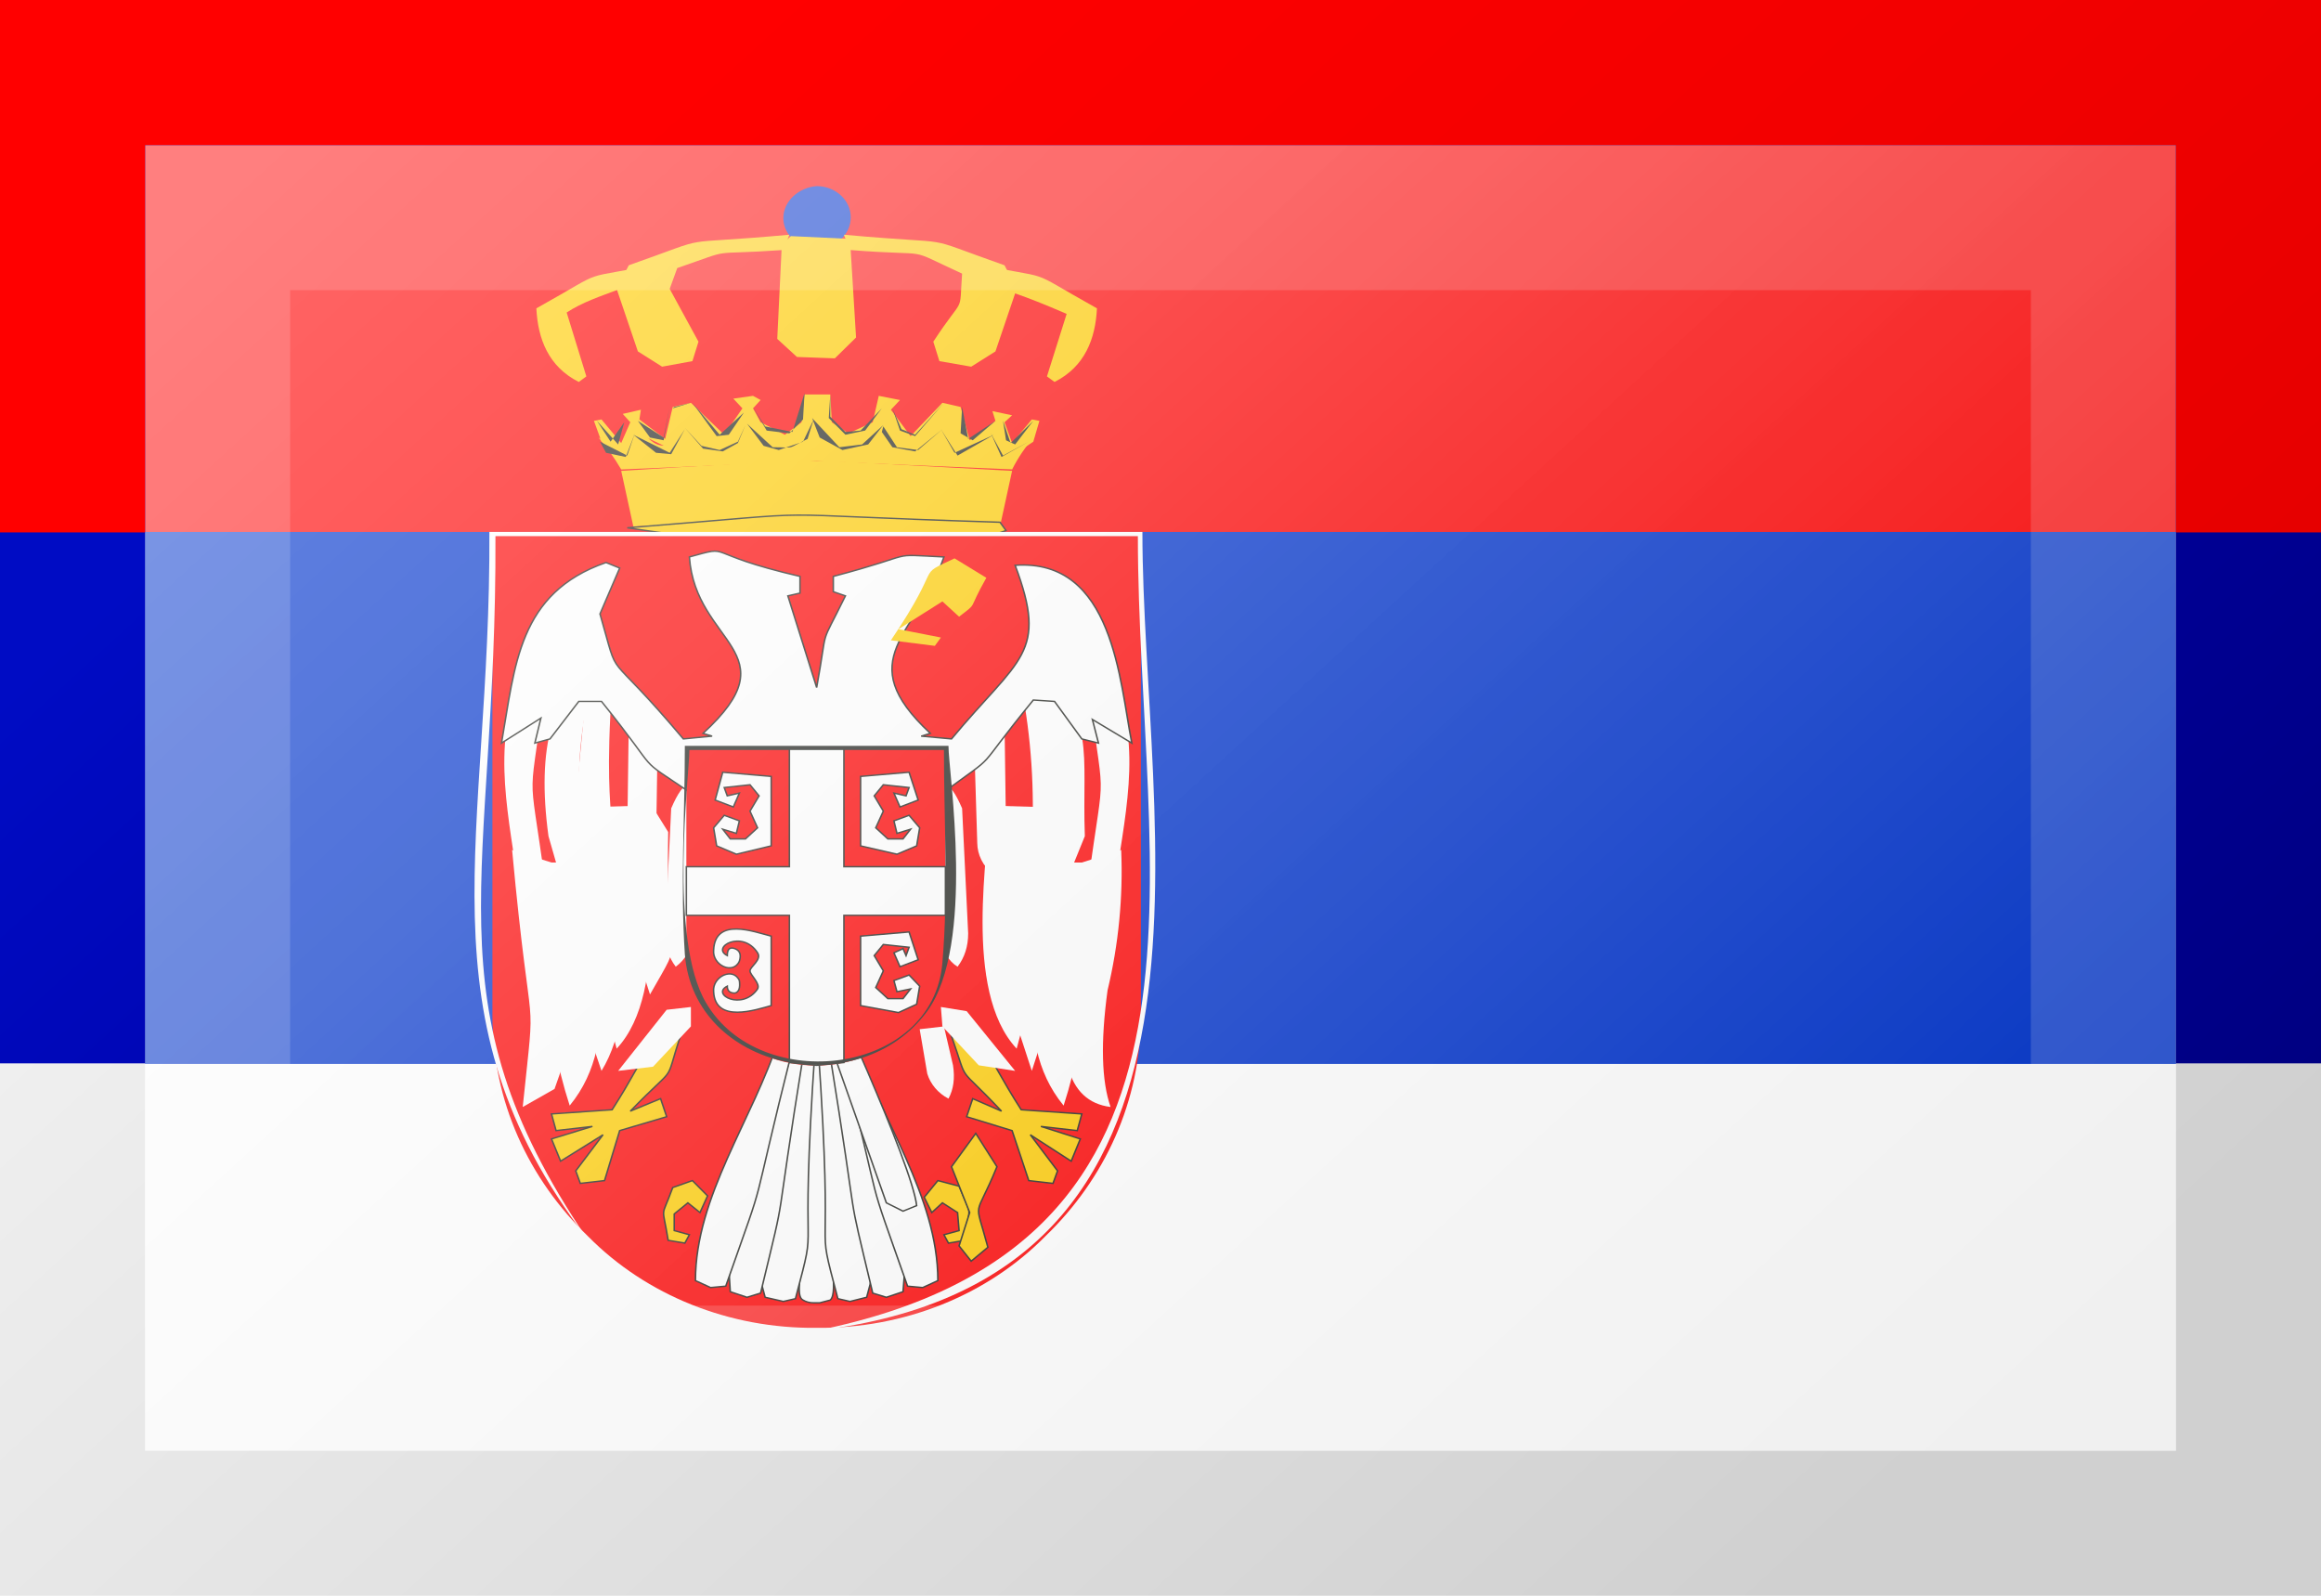
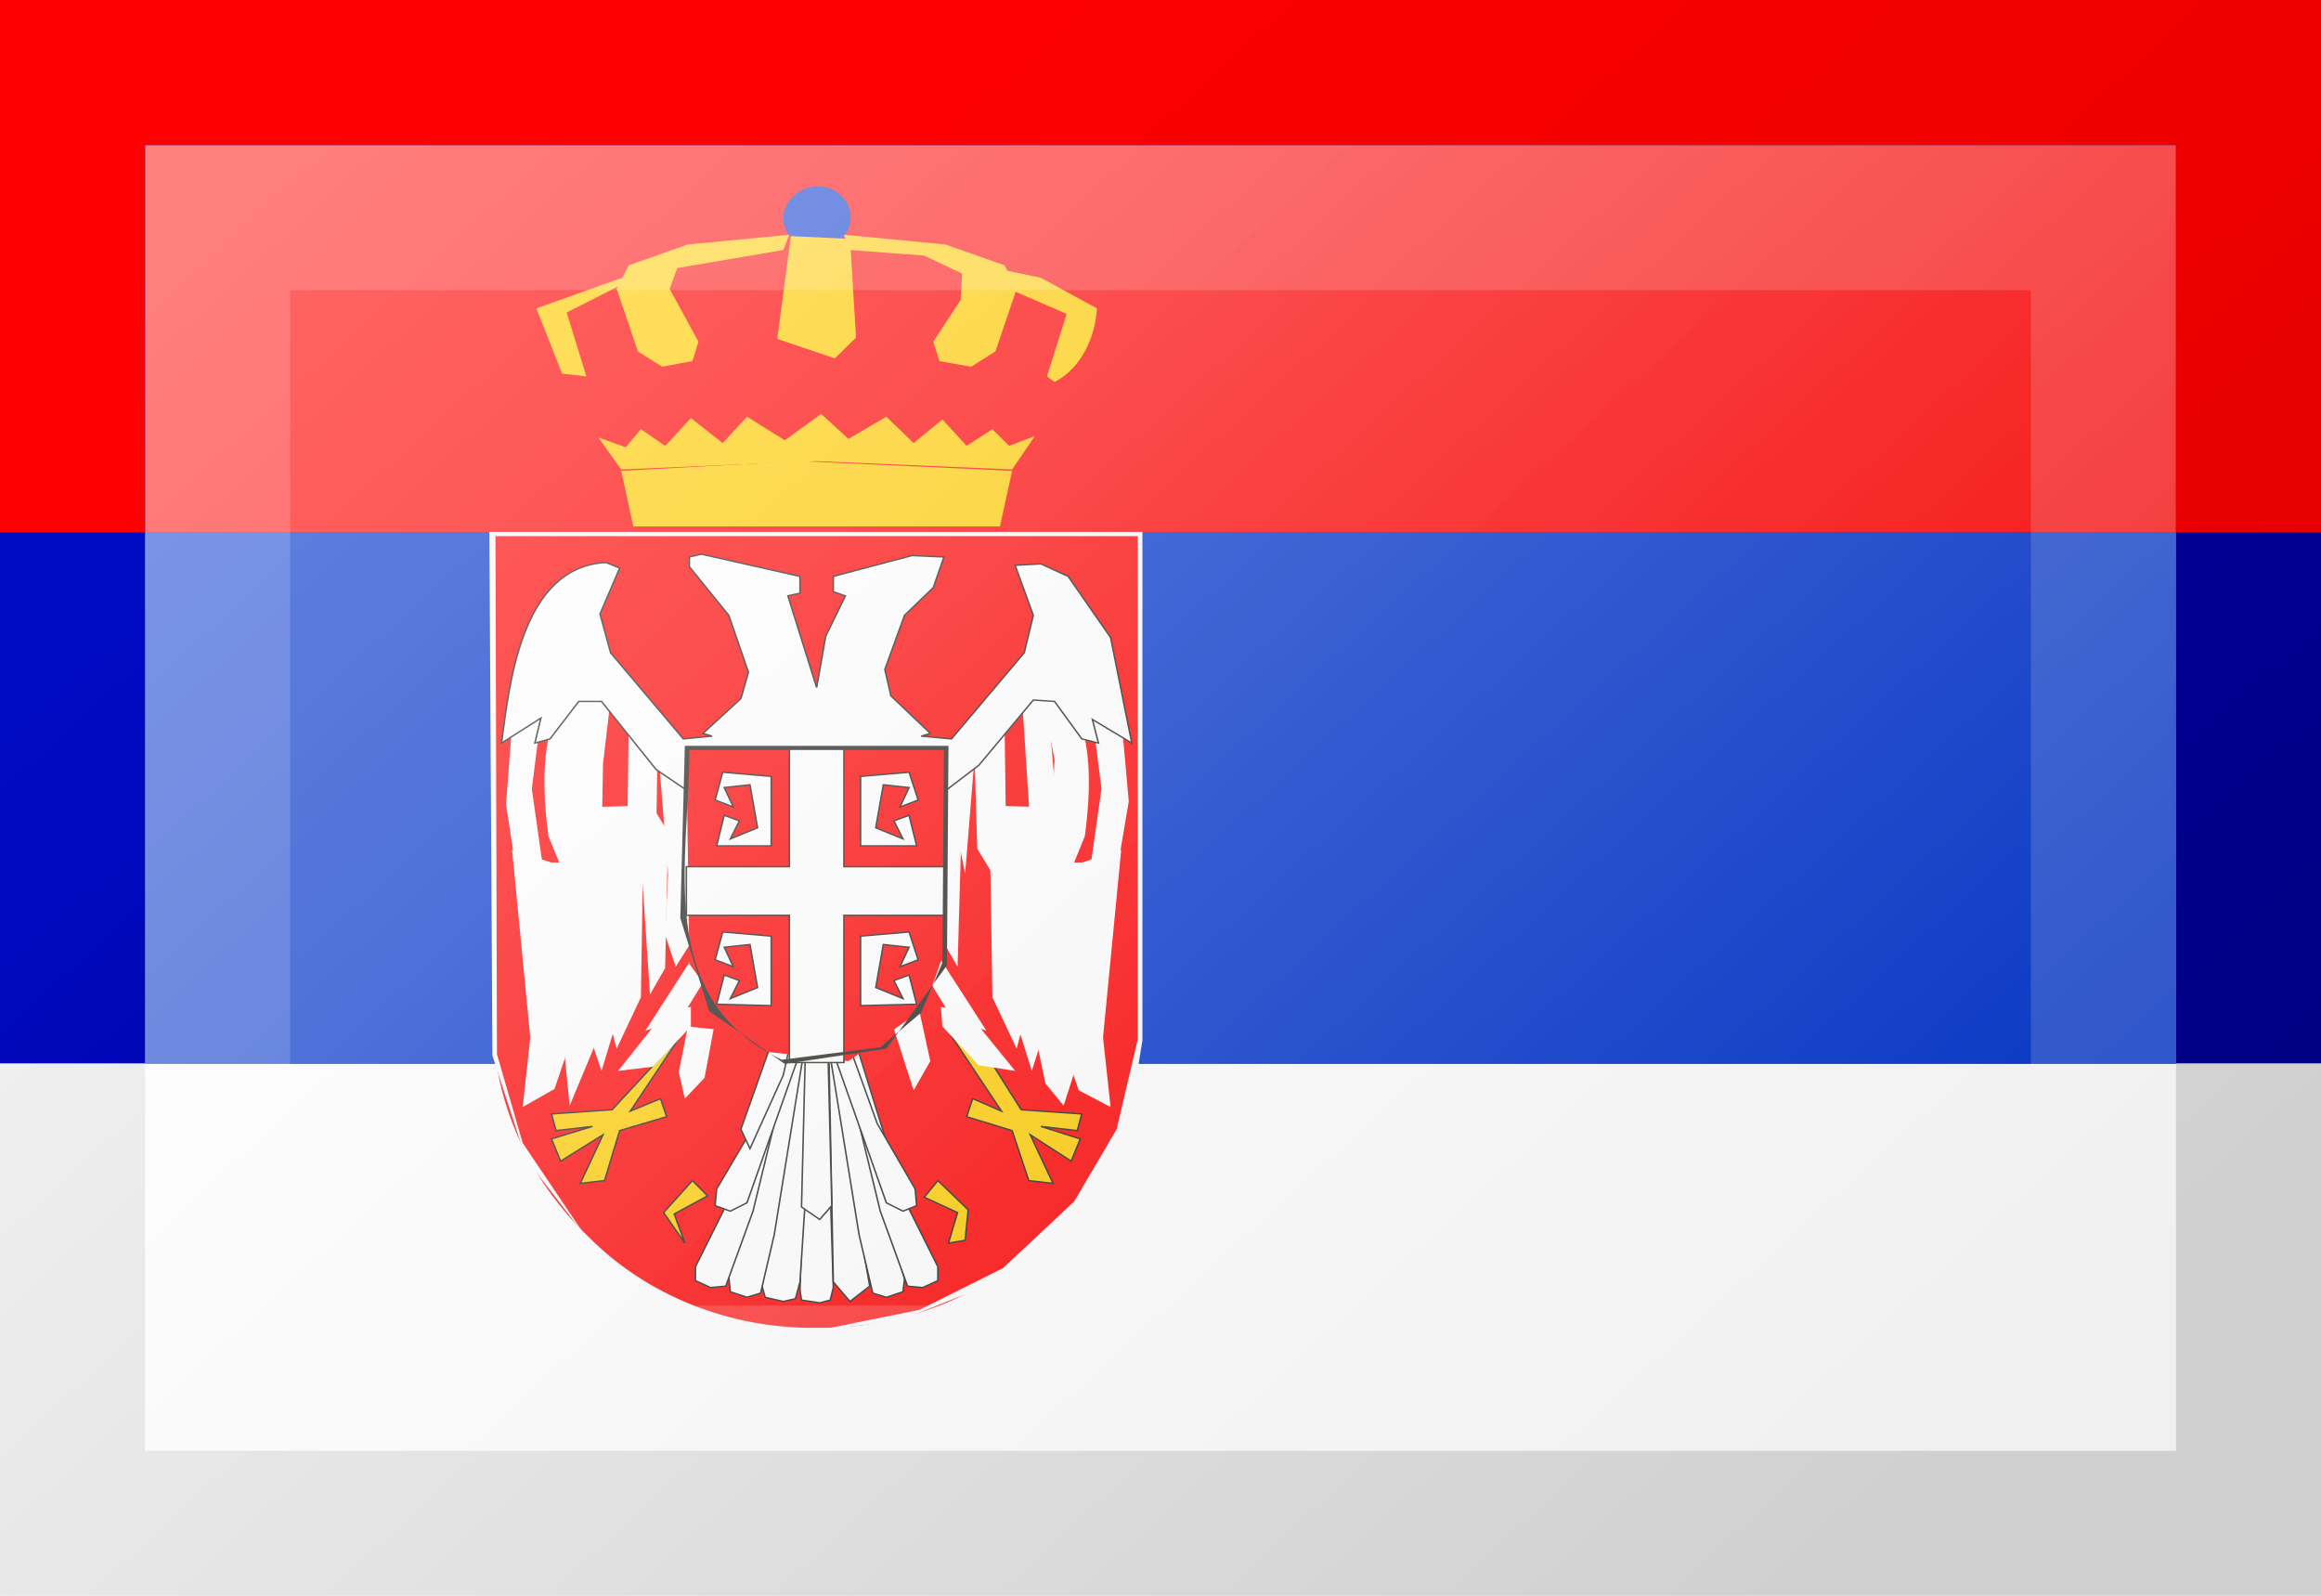
<svg xmlns="http://www.w3.org/2000/svg" xmlns:xlink="http://www.w3.org/1999/xlink" width="16" height="11" viewBox="0 0 16 11">
  <defs>
    <linearGradient id="frs-gloss" gradientUnits="userSpaceOnUse" x1="1.352" y1="1.476" x2="11.384" y2="12.430">
      <stop offset="0.000" stop-color="#fff" stop-opacity="0.400" />
      <stop offset="0.308" stop-color="#fff" stop-opacity="0.314" />
      <stop offset="0.856" stop-color="#fff" stop-opacity="0.061" />
      <stop offset="1.000" stop-color="#fff" stop-opacity="0.021" />
    </linearGradient>
    <linearGradient id="frs-shade" gradientUnits="userSpaceOnUse" x1="2.739" y1="2.991" x2="11.482" y2="12.537">
      <stop offset="0.000" stop-color="#000" stop-opacity="0.000" />
      <stop offset="1.000" stop-color="#000" stop-opacity="0.060" />
    </linearGradient>
    <linearGradient id="frs-edge" x1="2.39" x2="11.08" y1="2.61" y2="12.09" gradientUnits="userSpaceOnUse">
      <stop offset="0" stop-color="#f4f4f4" />
      <stop offset=".46" stop-color="#e4e4e4" />
      <stop offset="1" stop-color="#d0d0d0" />
    </linearGradient>
    <linearGradient id="frs-edge1" x1="2.39" x2="11.08" y1="2.61" y2="12.09" gradientUnits="userSpaceOnUse">
      <stop offset="0" stop-color="#000cc4" />
      <stop offset=".46" stop-color="#0000a5" />
      <stop offset="1" stop-color="#000081" />
    </linearGradient>
    <linearGradient id="frs-edge2" x1="2.39" x2="11.08" y1="2.61" y2="12.09" gradientUnits="userSpaceOnUse">
      <stop offset="0" stop-color="red" />
      <stop offset=".46" stop-color="#f20000" />
      <stop offset="1" stop-color="#d00" />
    </linearGradient>
    <clipPath id="frs-rs-a11-f">
      <path fill-rule="evenodd" d="M0 0h16v11H0z" />
    </clipPath>
    <clipPath id="frs-clip">
      <rect width="16" height="11" />
    </clipPath>
  </defs>
  <g clip-path="url(#frs-clip)">
    <g id="frs-art">
      <g transform="scale(1.04447 0.95743)">
        <defs>
          <clipPath id="frs-rs-a1">
            <path fill-rule="evenodd" d="M0 0h15.32v11.49H0z" />
          </clipPath>
        </defs>
        <g clip-path="url(#frs-rs-a1)">
-           <path fill="#fff" d="M-.957 0L16.276 0L16.276 11.49L-.957 11.49z" />
-           <path fill="#03c" d="M-.957 0L16.276 0L16.276 7.66L-.957 7.66z" />
-           <path fill="red" d="M-.957 0L16.276 0L16.276 3.83L-.957 3.83z" />
-           <path fill="#fc0" d="M6.68 3.38q.06-.13.15-.24-.22.17-.24-.05h-.04q-.17.27-.33-.07Q6 3.37 5.85 3q-.26.32-.43.01v-.03h-.06v.03q-.18.32-.43-.01-.15.37-.37.01-.16.35-.33.08h-.04q-.01.22-.24.06.08.1.15.23l1.29-.06 1.3.06z" />
-           <path fill="#fc0" d="M5.28 3.32q-.34.01-1.18.07l.08.4 1.21-.04 1.21.04.08-.4-1.18-.07h-.21z" />
-           <path fill="#fc0" d="M6.86 3.03L6.81 3.02L6.68 3.19L6.63 3.04L6.68 2.99L6.55 2.96L6.57 3.03L6.4 3.17L6.34 2.93L6.22 2.9L6.01 3.14L5.88 2.95L5.94 2.88L5.8 2.85L5.76 3.04L5.6 3.12L5.49 3.04L5.48 2.84L5.31 2.84L5.29 3.04L5.18 3.13L5.02 3.04L4.97 2.94L5.02 2.88L4.97 2.85L4.84 2.87L4.9 2.94L4.78 3.13L4.56 2.9L4.44 2.93L4.39 3.16L4.22 3.02L4.23 2.95L4.11 2.98L4.16 3.04L4.1 3.19L3.97 3.02L3.92 3.03L3.97 3.18L4.13 3.29L4.21 3.12L4.46 3.25L4.55 3.08L4.67 3.21L4.81 3.24L4.94 3.05L5.04 3.2L5.22 3.23L5.34 3.16L5.39 3.02L5.44 3.16L5.56 3.23L5.74 3.2L5.85 3.05L6 3.23L6.13 3.21L6.24 3.08L6.32 3.25L6.44 3.24L6.57 3.12L6.67 3.29L6.82 3.18L6.86 3.03" />
-           <path fill="#21231e" d="M6.62 3.03L6.67 3.19L6.82 3.03L6.7 3.2L6.64 3.17L6.62 3.03zM6.35 2.93L6.39 3.16L6.57 3.03L6.42 3.17L6.34 3.12L6.35 2.93zM6.23 2.9L6.34 2.94L6.23 2.9zM5.89 2.94L5.95 3.09L6.04 3.13L6.23 2.9L6.04 3.14L5.94 3.1L5.89 2.94zM5.48 2.84L5.48 3L5.58 3.11L5.68 3.1L5.82 2.94L5.71 3.1L5.58 3.13L5.47 3.01L5.48 2.84zM4.97 2.93L5.05 3.07L5.23 3.11L5.31 2.83L5.3 3.02L5.21 3.12L5.06 3.1L4.97 2.93zM4.57 2.9L4.75 3.13L4.91 2.97L4.81 3.13L4.73 3.14L4.57 2.9zM4.45 2.93L4.56 2.9L4.44 2.94M4.21 3.03L4.38 3.15L4.42 2.93L4.38 3.17L4.29 3.15L4.21 3.03zM3.94 3.03L4.03 3.18L4.12 3.04L4.08 3.2L3.94 3.03zM3.95 3.18L3.89 3.04L3.95 3.18zM4.19 3.12L4.13 3.29L4 3.26L3.96 3.18L4.14 3.28L4.19 3.12zM4.52 3.09L4.43 3.27L4.33 3.26L4.18 3.13L4.42 3.26L4.52 3.09zM4.92 3.06L4.87 3.19L4.77 3.25L4.64 3.23L4.52 3.08L4.63 3.21L4.75 3.24L4.87 3.18L4.92 3.06zM5.37 3.02L5.3 3.18L5.14 3.24L5.04 3.21L4.93 3.05L5.1 3.22C5.26 3.22 5.18 3.24 5.33 3.16L5.37 3.02zM5.83 3.06L5.73 3.2L5.56 3.24L5.41 3.15L5.36 3.01L5.54 3.22L5.69 3.2L5.83 3.06zM6.22 3.09L6.04 3.25L5.89 3.22L5.82 3.11L5.83 3.07L5.92 3.22L6.06 3.24L6.22 3.09zM6.56 3.13L6.32 3.28L6.21 3.09L6.3 3.26L6.56 3.13zM6.79 3.18L6.61 3.29L6.54 3.12L6.62 3.28L6.79 3.18zM6.84 3.05L6.8 3.2L6.84 3.05z" />
+           <path fill="#fff" d="M-.96 0h17.24v11.49h-17.24z" />
+           <path fill="#03c" d="M-.96 0h17.24v7.66h-17.24z" />
+           <path fill="red" d="M-.96 0h17.24v3.83h-17.24z" />
+           <path fill="#fc0" d="M6.68 3.38l.15-.24-.17.07-.11-.12-.17.12-.16-.19-.19.17-.18-.19-.25.16-.18-.18-.24.19-.25-.17-.16.19-.21-.18-.17.2-.16-.12-.1.13-.18-.07.15.23 1.29-.06z" />
+           <path fill="#fc0" d="M5.28 3.32l-1.18.07.08.4h2.42l.08-.4z" />
          <path fill="#03c" d="M5.39 1.34a.22.22 90 0 1 0 .45c-.12 0-.22-.1-.22-.22s.1-.22.22-.23" />
-           <path fill="#fc0" d="M5.22 1.7L5.16 1.76L5.13 2.44L5.26 2.57L5.51 2.58L5.65 2.43L5.61 1.72L5.22 1.7" />
+           <path fill="#fc0" d="M5.22 1.7l-.09.74.38.14.14-.15-.04-.71-.39-.02" />
          <g id="frs-rs-b">
-             <path fill="#fc0" d="M3.87 2.71L3.74 2.25C3.95 2.1 4.22 2.08 4.39 1.89C3.77 2.03 4.05 1.91 3.54 2.22C3.55 2.44 3.62 2.64 3.82 2.75L3.87 2.71z" />
-             <path fill="#fc0" d="M5.21 1.69L5.17 1.8C4.64 1.84 4.87 1.78 4.47 1.93L4.42 2.08L4.61 2.46L4.57 2.6L4.37 2.64L4.21 2.53L4.07 2.08L4.15 1.91C4.75 1.68 4.4 1.77 5.21 1.69" />
+             <path fill="#fc0" d="M3.87 2.71l-.13-.46.65-.36-.85.33.17.47z" />
+             <path fill="#fc0" d="M5.21 1.69l-.04.11-.7.13-.05.15.19.38-.04.14-.2.04-.16-.11-.14-.45.08-.17.39-.15.67-.07" />
          </g>
-           <path fill="#fc0" d="M6.91 2.71L7.04 2.26C6.43 1.97 6.6 2.15 6.39 1.89C7.01 2.03 6.73 1.91 7.24 2.22C7.23 2.44 7.16 2.64 6.96 2.75L6.91 2.71z" />
-           <path fill="#fc0" d="M5.57 1.69L5.61 1.8C6.19 1.85 5.95 1.77 6.35 1.97C6.33 2.28 6.37 2.11 6.16 2.46L6.2 2.6L6.41 2.64L6.57 2.53L6.71 2.08L6.63 1.91C6.03 1.68 6.38 1.77 5.57 1.69" />
-           <path fill="#fc0" stroke="#21231e" stroke-width=".01" d="M6.6 3.76L6.64 3.82C5.98 4.08 4.82 3.91 4.14 3.8C5.64 3.67 4.82 3.7 6.6 3.76z" />
+           <path fill="#fc0" d="M6.91 2.71l.13-.45-.57-.27-.08-.1.48.11.37.22c-.01.2-.1.43-.28.53z" />
+           <path fill="#fc0" d="M5.57 1.69l.04.11.49.04.25.13-.01.19-.18.3.04.14.21.04.16-.11.14-.45-.08-.17-.39-.15-.67-.07" />
          <path fill="red" d="M3.25 3.85v3.46c0 .62.24 1.18.63 1.59a2 2 0 0 0 1.51.66A2 2 0 0 0 6.9 8.9c.39-.41.63-.97.63-1.59V3.85z" />
-           <path fill="#fff" d="M3.23 3.83C3.24 6.05 2.75 7.31 3.87 8.91C2.81 7.2 3.28 6.33 3.27 3.86L7.51 3.86C7.51 6.28 8.22 8.96 5.39 9.58C8.28 9.21 7.54 5.96 7.54 3.83L3.23 3.83z" />
+           <path fill="#fff" d="M3.23 3.83l.02 3.77.22.74.4.57-.42-.68-.17-.64-.01-3.73h4.24v3.62l-.14.65-.28.52-.47.48-.55.3-.68.15.54-.07.53-.23.34-.25.31-.36.2-.33.18-.51.05-.34v-3.66z" />
          <g fill="#fff" stroke="#21231e" stroke-width=".01">
-             <path d="m5.41 9.38.07-.02c.03-.03.02-.13.02-.19l-.05-1.63h-.12l-.05 1.63c0 .06-.02.17.02.19q.03.02.07.02z" />
-             <path d="M5.61 9.37L5.53 9.35C5.37 8.69 5.51 9.28 5.4 7.54L5.47 7.53C5.74 9.29 5.88 8.69 5.72 9.34L5.61 9.37z" />
-             <path d="M5.85 9.34L5.76 9.31C5.57 8.44 5.69 9.03 5.47 7.54L5.54 7.52C5.97 9.24 6.01 8.63 5.96 9.3L5.85 9.34z" />
-             <path d="M6.09 9.27L5.99 9.26C5.69 8.33 5.86 8.9 5.54 7.51L5.64 7.48C5.81 8.06 6.19 8.61 6.19 9.22L6.09 9.27zM5.17 9.37L5.25 9.35C5.41 8.69 5.27 9.28 5.38 7.54L5.31 7.53C5.03 9.29 4.89 8.69 5.05 9.34L5.17 9.37z" />
-             <path d="M4.93 9.34L5.02 9.31C5.21 8.45 5.09 9.03 5.31 7.54L5.24 7.52C4.8 9.22 4.78 8.62 4.82 9.3L4.93 9.34z" />
-             <path d="M4.69 9.27L4.79 9.26C5.09 8.33 4.92 8.9 5.24 7.51L5.14 7.48C4.97 8.06 4.59 8.61 4.59 9.22L4.69 9.27zM5.96 8.72L5.85 8.66L5.3 6.96L5.41 6.94C5.43 6.99 6.02 8.38 6.05 8.68L5.96 8.72z" />
+             <path d="M5.41 9.38l.07-.02.02-.09-.05-1.73h-.12l-.05 1.75.01.07z" />
+             <path d="M5.61 9.37l-.11-.14-.03-1.7.27 1.73z" />
+             <path d="M5.85 9.34l-.09-.03-.09-.42-.2-1.35.07-.02.43 1.69-.01.09z" />
+             <path d="M6.09 9.27l-.1-.01-.18-.54-.27-1.21.1-.03.33 1.16.22.48v.1zm-.92.1.08-.02.03-.12.1-1.69-.07-.01-.28 1.73.02.08z" />
+             <path d="M4.93 9.34l.09-.03.09-.42.2-1.35-.07-.02-.43 1.67.01.11z" />
+             <path d="M4.69 9.27l.1-.01.18-.54.27-1.21-.1-.03-.33 1.16-.22.48v.1zm1.27-.55-.11-.06-.55-1.7.11-.02.38 1.15.25.47.01.12z" />
+             <path d="M4.82 8.72l.11-.06.55-1.7-.11-.03-.38 1.15-.26.48-.01.12z" />
+             <path d="M5.41 8.78l.08-.1-.04-1.74h-.12l-.04 1.75z" />
+             <path d="M4.95 8.27l.22-.53.25-1.24-.53 1.63z" />
          </g>
          <g id="frs-rs-d">
-             <path fill="#fc0" stroke="#21231e" stroke-width=".01" d="M4.49 7.46C4.14 7.69 4.31 7.53 4.04 7.99L3.64 8.02L3.67 8.14L3.91 8.11L3.64 8.2L3.7 8.36L3.98 8.17L3.8 8.43L3.83 8.52L3.99 8.5L4.09 8.14L4.4 8.04L4.36 7.91L4.16 8C4.48 7.64 4.38 7.83 4.49 7.46zM4.52 8.95L4.41 8.93C4.37 8.66 4.36 8.79 4.44 8.55L4.57 8.5L4.67 8.61L4.62 8.73L4.54 8.66L4.45 8.74L4.45 8.86L4.55 8.89L4.52 8.95z" />
-             <path fill="#fff" d="M4.41 5.99C4.39 7.04 4.54 6.68 4.29 7.16C4.16 6.73 4.08 6.25 4.33 5.85L4.41 5.99" />
-             <path fill="#fff" d="M3.93 5.81C3.89 7.09 3.82 6.52 4.07 7.55C4.43 7.13 4.25 6.12 4.25 5.8L3.93 5.81z" />
-             <path fill="#fff" d="M3.74 5.97C3.77 7.27 3.66 6.7 3.97 7.71C4.25 7.21 4.06 6.4 4.04 5.94L3.74 5.97z" />
-             <path fill="#fff" d="M3.6 6.21L3.87 6.21C3.9 6.76 4.13 7.47 3.76 7.96C3.59 7.39 3.58 6.8 3.6 6.21" />
-             <path fill="#fff" d="m4.62 5.8-.05.95a.3.3 0 0 1-.11.21q-.07-.1-.07-.24l.04-.9q.13-.33.19-.02" />
-             <path fill="#fff" d="m4.15 5.2-.01.8a1 1 0 0 0 .08.29.3.3 0 0 0 .11-.22l.01-.71-.15-.12z" />
-             <path fill="#fff" d="M3.8 5.76C3.79 6.18 3.75 6 3.86 6.3C4.16 5.77 3.96 6.18 4.04 4.94L3.88 4.85L3.8 5.76" />
-             <path fill="#fff" d="m3.62 6.02.05.19q.02.15.11.24.1-.05.08-.2c-.07-.59-.05-.99.08-1.47q-.44.28-.32 1.24" />
-             <path fill="#fff" d="M3.64 6.21L3.38 6.12C3.51 7.64 3.54 7.02 3.45 7.97L3.66 7.84C3.89 7.12 3.76 7.65 3.64 6.21" />
-             <path fill="#fff" d="M3.52 4.73L3.61 4.82C3.49 5.91 3.48 5.4 3.6 6.37L3.4 6.22C3.33 5.71 3.24 5.19 3.52 4.73" />
-             <path fill="#fff" d="M4.56 7.39L4.56 7.25L4.4 7.27L4.08 7.71L4.31 7.68L4.56 7.39" />
+             <path fill="#fc0" stroke="#21231e" stroke-width=".01" d="M4.49 7.46l-.45.53-.4.03.03.12.24-.03-.27.09.06.16.28-.19-.15.35.16-.02.1-.36.31-.1-.04-.13-.2.09zm.03 1.49-.14-.22.19-.23.1.11-.22.13z" />
+             <path fill="#fff" d="M4.41 5.99l-.02.98-.1.19-.07-1.14.11-.17.08.14" />
+             <path fill="#fff" d="M3.93 5.81l-.03 1.05.17.69.16-.37.02-1.38z" />
+             <path fill="#fff" d="M3.74 5.97l.02 1.06.21.68.12-.43-.05-1.34z" />
+             <path fill="#fff" d="M3.6 6.21h.27l.07 1.28-.18.47-.16-1.75" />
+             <path fill="#fff" d="M4.62 5.8l-.05.97-.11.19-.07-.23.04-.91.11-.17.08.15" />
+             <path fill="#fff" d="M4.15 5.2l-.01.8.08.29.11-.19.01-.74z" />
+             <path fill="#fff" d="M4.34 5.35l.07.94.11-.18.03-.58-.21-.18" />
+             <path fill="#fff" d="M3.8 5.76l-.01.35.07.19.11-.19.01-.61.06-.56-.16-.09-.08.59v.32" />
+             <path fill="#fff" d="M3.62 6.02l.16.43.08-.12-.03-.86.11-.69c-.39.26-.37.83-.32 1.24" />
+             <path fill="#fff" d="M3.64 6.21l-.26-.09.12 1.35-.05.5.21-.13.09-.29-.11-1.34" />
+             <path fill="#fff" d="M3.52 4.73l.09.09-.1.86.09.69-.2-.15-.06-.43.06-.86.12-.2" />
+             <path fill="#fff" d="M4.56 7.39v-.14l-.16.02-.32.44.23-.03.25-.29" />
+             <path fill="#fff" d="M4.71 7.41l-.17-.02-.06.33.04.19.13-.15z" />
+             <path fill="#fff" d="M4.67 7.02l-.05-.21-.36.61.23-.08.18-.32" />
          </g>
-           <path fill="#fc0" stroke="#21231e" stroke-width=".01" d="M6.28 7.46C6.64 7.69 6.47 7.53 6.74 7.99L7.14 8.02L7.11 8.14L6.87 8.11L7.13 8.2L7.07 8.36L6.8 8.17L6.98 8.43L6.95 8.52L6.79 8.5L6.68 8.14L6.38 8.04L6.42 7.91L6.61 8C6.3 7.64 6.4 7.83 6.28 7.46zM6.26 8.95L6.37 8.93C6.4 8.65 6.42 8.78 6.33 8.54L6.19 8.5L6.1 8.62L6.15 8.73L6.22 8.66L6.32 8.73L6.33 8.86L6.23 8.89L6.26 8.95z" />
-           <path fill="#fff" d="M6.85 5.81C6.89 7.09 6.96 6.52 6.71 7.55C6.35 7.13 6.53 6.12 6.53 5.8L6.85 5.81z" />
-           <path fill="#fff" d="M7.04 5.97C7 7.27 7.11 6.69 6.81 7.71C6.56 6.86 6.68 7.44 6.73 5.94L7.04 5.97z" />
-           <path fill="#fff" d="M7.18 6.21L6.91 6.21C6.88 6.76 6.65 7.47 7.02 7.96C7.19 7.39 7.2 6.8 7.18 6.21" />
-           <path fill="#fff" d="m6.16 5.8.05.95q.02.15.11.21.07-.1.07-.24l-.04-.9q-.13-.33-.19-.02" />
-           <path fill="#fff" d="m6.63 5.2.01.8a1 1 0 0 1-.09.29.3.3 0 0 1-.1-.22l-.02-.71.16-.12z" />
-           <path fill="#fff" d="m6.97 5.76.02.29q0 .15-.07.25a.3.3 0 0 1-.11-.21q.03-.6-.07-1.15l.16-.09q.13.73.08.91z" />
-           <path fill="#fff" d="M7.16 6.02L7 6.45L6.92 6.33C6.97 5.24 7 5.75 6.84 4.78C7.24 5.18 7.14 5.4 7.16 6.02" />
-           <path fill="#fff" d="m7.14 6.21.26-.09a4 4 0 0 1-.09 1.01q-.07.56.02.84-.44-.06-.25-1.05.07-.25.06-.71" />
-           <path fill="#fff" d="M7.25 4.73L7.17 4.82C7.29 5.91 7.3 5.4 7.18 6.37L7.38 6.22C7.45 5.72 7.55 5.18 7.25 4.73z" />
-           <path fill="#fc0" stroke="#21231e" stroke-width=".01" d="M6.44 8.16L6.58 8.4C6.43 8.8 6.43 8.61 6.52 8.98L6.41 9.08L6.33 8.97L6.4 8.73L6.28 8.4L6.44 8.16z" />
-           <path fill="#fff" d="M6.22 7.39L6.21 7.25L6.38 7.28L6.7 7.71L6.46 7.67L6.22 7.39" />
-           <path fill="#fff" d="m6.07 7.41.16-.02.06.28q.02.14-.03.24a.3.3 0 0 1-.14-.18z" />
-           <path fill="#fff" stroke="#21231e" stroke-width=".01" d="M6.08 5.3L6.14 5.28C5.61 4.74 6.05 4.58 6.23 4.01C5.84 3.99 6.09 3.98 5.5 4.15L5.5 4.26L5.58 4.29C5.4 4.69 5.47 4.47 5.39 4.95L5.2 4.29L5.28 4.27L5.28 4.15C4.61 3.98 4.85 3.92 4.55 4.01C4.59 4.64 5.23 4.69 4.64 5.28L4.7 5.3L4.51 5.32C3.97 4.62 4.1 4.95 3.96 4.42L4.09 4.09L4 4.05C3.42 4.27 3.4 4.79 3.31 5.35L3.57 5.17L3.53 5.35L3.63 5.32L3.82 5.05L3.97 5.05C4.39 5.62 4.17 5.42 4.56 5.71L4.59 5.58C5.66 5.57 5.12 5.57 6.2 5.58L6.22 5.71C6.62 5.39 6.4 5.6 6.82 5.04L6.96 5.05L7.14 5.32L7.25 5.35L7.21 5.18L7.47 5.35C7.39 4.91 7.35 4.02 6.7 4.07C6.92 4.71 6.73 4.73 6.28 5.32L6.08 5.3z" />
+           <path fill="#fc0" stroke="#21231e" stroke-width=".01" d="M6.28 7.46l.24.15.22.38.4.03-.03.12-.24-.03.26.09-.06.16-.27-.19.15.35-.16-.02-.11-.36-.3-.1.04-.13.19.09zm-.02 1.49.11-.02.02-.22-.2-.21-.09.12.22.11z" />
+           <path fill="#fff" d="M6.85 5.81l.03 1.05-.17.69-.16-.37-.02-1.38z" />
+           <path fill="#fff" d="M7.04 5.97l-.03 1.06-.2.68-.12-.42.04-1.35z" />
+           <path fill="#fff" d="M7.18 6.21h-.27l-.07 1.28.06.31.12.16.08-.27.08-1.48" />
+           <path fill="#fff" d="M6.16 5.8l.05.95.11.21.03-1.14-.11-.17-.08.15" />
+           <path fill="#fff" d="M6.63 5.2l.01.8-.09.29-.1-.18-.02-.75z" />
+           <path fill="#fff" d="M6.44 5.35l-.07.94-.14-.76.21-.18" />
+           <path fill="#fff" d="M6.97 5.76l-.05.54-.11-.19-.07-1.17.16-.09z" />
+           <path fill="#fff" d="M7.16 6.02l-.16.43-.08-.12.04-.86-.12-.69c.39.26.37.83.32 1.24" />
+           <path fill="#fff" d="M7.14 6.21l.26-.09-.12 1.35.05.5-.21-.12-.09-.28.11-1.36" />
+           <path fill="#fff" d="M7.25 4.73l-.08.09.1.86-.09.69.2-.15.07-.45-.07-.85z" />
+           <path fill="#fff" d="M6.22 7.39l-.01-.14.17.03.32.43-.24-.04-.24-.28" />
+           <path fill="#fff" d="M6.05 7.19l-.17.15.15.51.11-.21-.09-.45" />
+           <path fill="#fff" d="M6.11 7.02l.04-.21.36.61-.22-.08z" />
+           <path fill="#fff" stroke="#21231e" stroke-width=".01" d="M6.08 5.3l.06-.02-.26-.27-.04-.19.13-.39.19-.2.07-.22-.21-.01-.52.15v.11l.08.03-.13.29-.06.37-.19-.66.08-.02v-.12l-.65-.16-.08.02v.07l.26.35.13.41-.05.19-.25.25.06.02-.19.02-.48-.62-.07-.28.13-.33-.09-.04c-.57.03-.64.91-.69 1.3l.26-.18-.04.18.1-.03.19-.27h.15l.36.49.23.17.03-.13.8-.01.81.01.02.13.24-.2.36-.47.14.01.18.27.11.03-.04-.17.26.17-.14-.76-.28-.44-.18-.09-.17.01.12.36-.06.27-.48.62z" />
          <g id="frs-rs-e" />
-           <path fill="#fc0" d="M6.36 4.06L6.51 4.16C6.38 4.41 6.46 4.33 6.33 4.44L6.22 4.33L5.93 4.53L6.21 4.59L6.17 4.65L5.88 4.61C6.24 4.03 6.03 4.16 6.3 4.02L6.36 4.06" />
-           <path fill="red" d="M6.24 5.39v1.38a1 1 0 0 1-.25.64.83.83 0 0 1-1.21 0 1 1 0 0 1-.25-.64V5.39z" />
-           <path fill="#fff" stroke="#21231e" stroke-width=".01" d="M5.68 6.09L5.68 5.59L6 5.56L6.06 5.76L5.94 5.81L5.9 5.71L5.98 5.73L6 5.67L5.83 5.65L5.77 5.73L5.83 5.84L5.78 5.96L5.86 6.04L5.96 6.04L6.01 5.97L5.92 6L5.9 5.91L6 5.87L6.07 5.96L6.05 6.09L5.92 6.15L5.68 6.09z" />
-           <path fill="#fff" stroke="#21231e" stroke-width=".01" d="M6.24 6.24v.35h-.67v1.06l-.18.02-.18-.02V6.59h-.68v-.35h.68v-.85h.36v.85z" />
-           <path fill="#fff" stroke="#21231e" stroke-width=".01" d="M5.09 6.09L5.09 5.59L4.77 5.56L4.72 5.76L4.84 5.81L4.88 5.71L4.8 5.73L4.78 5.67L4.95 5.65L5.01 5.73L4.95 5.84L5 5.96L4.92 6.04L4.82 6.04L4.77 5.97L4.86 6L4.88 5.91L4.78 5.87L4.71 5.96L4.73 6.09L4.86 6.15L5.09 6.09z" />
-           <path id="frs-rs-f" fill="#fff" stroke="#21231e" stroke-width=".01" d="M5.09 7.24v-.5c-.11-.03-.37-.14-.38.1-.01.11.13.18.17.08q.02-.07-.03-.09t-.05.05c-.11-.06.1-.19.2-.02.03.05-.05.1-.05.13s.07.09.05.13c-.1.16-.31.04-.2-.02q0 .05.05.05.04-.01.03-.09c-.04-.1-.18-.03-.17.08.01.23.28.13.38.1z" />
-           <path fill="#fff" stroke="#21231e" stroke-width=".01" d="M5.68 7.24L5.68 6.74L6 6.71L6.06 6.91L5.94 6.96L5.9 6.86L5.96 6.83L5.98 6.88L6 6.82L5.83 6.8L5.77 6.88L5.83 6.99L5.78 7.11L5.86 7.19L5.96 7.19L6.01 7.12L5.92 7.14L5.9 7.06L6 7.02L6.07 7.1L6.05 7.23L5.93 7.29L5.68 7.24z" />
-           <path fill="#21231e" d="M4.52 5.37C4.52 5.87 4.49 6.37 4.52 6.87C4.58 7.71 5.67 7.95 6.12 7.28C6.44 6.8 6.26 5.56 6.26 5.37L4.52 5.37zM4.55 5.4L6.23 5.4C6.23 5.91 6.26 6.42 6.22 6.93C6.16 7.74 5.02 7.89 4.66 7.22C4.41 6.76 4.55 5.58 4.55 5.4z" />
+           <path fill="red" d="M6.24 5.39v1.44l-.14.43-.5.38-.64-.08-.41-.62-.02-1.55z" />
+           <path fill="#fff" stroke="#21231e" stroke-width=".01" d="M5.68 6.09v-.5l.32-.03.06.2-.12.05.06-.14-.17-.02-.05.31.18.08-.06-.13.1-.04.05.22z" />
+           <path fill="#fff" stroke="#21231e" stroke-width=".01" d="M6.24 6.24v.35h-.67v1.06h-.36v-1.06h-.68v-.35h.68v-.85h.36v.85z" />
+           <path fill="#fff" stroke="#21231e" stroke-width=".01" d="M5.09 6.09v-.5l-.32-.03-.05.2.12.05-.06-.14.17-.02.05.31-.18.08.06-.13-.1-.04-.05.22z" />
+           <path id="frs-rs-f" fill="#fff" stroke="#21231e" stroke-width=".01" d="M5.09 7.24v-.5l-.32-.03-.05.2.12.05-.06-.14.17-.02.05.31-.18.08.06-.13-.1-.04-.05.21z" />
+           <path fill="#fff" stroke="#21231e" stroke-width=".01" d="M5.68 7.24v-.5l.32-.03.06.2-.12.05.06-.14-.17-.02-.05.31.18.08-.06-.13.1-.04.05.21z" />
+           <path fill="#21231e" d="M4.52 5.37l-.03 1.24.19.67.5.38.67-.11.4-.6.01-1.58zm.03.03h1.68l-.01 1.53-.14.36-.27.25-.65.09c-.85-.44-.61-1.44-.61-2.23z" />
        </g>
      </g>
    </g>
    <use xlink:href="#frs-art" />
    <use xlink:href="#frs-art" />
    <rect x="1" y="1" width="14" height="9" fill="url(#frs-gloss)" />
    <path d="M1 1h14v9H1zM2 2v7h12V2z" fill="#fff" fill-opacity="0.164" fill-rule="evenodd" />
    <rect x="1" y="1" width="14" height="9" fill="url(#frs-shade)" />
    <g clip-path="url(#frs-rs-a11-f)">
      <path fill="url(#frs-edge)" d="M0 0h16v1H0zm16 10v1H0v-1zM1 1v9H0V1zm15 0v9h-1V1z" />
      <path fill="url(#frs-edge1)" d="M0 0h16v1H0zm1 1v6.33H0V1zm15 0v6.33h-1V1z" />
      <path fill="url(#frs-edge2)" d="M0 0h16v1H0zm1 1v2.67H0V1zm15 0v2.67h-1V1z" />
    </g>
  </g>
</svg>
